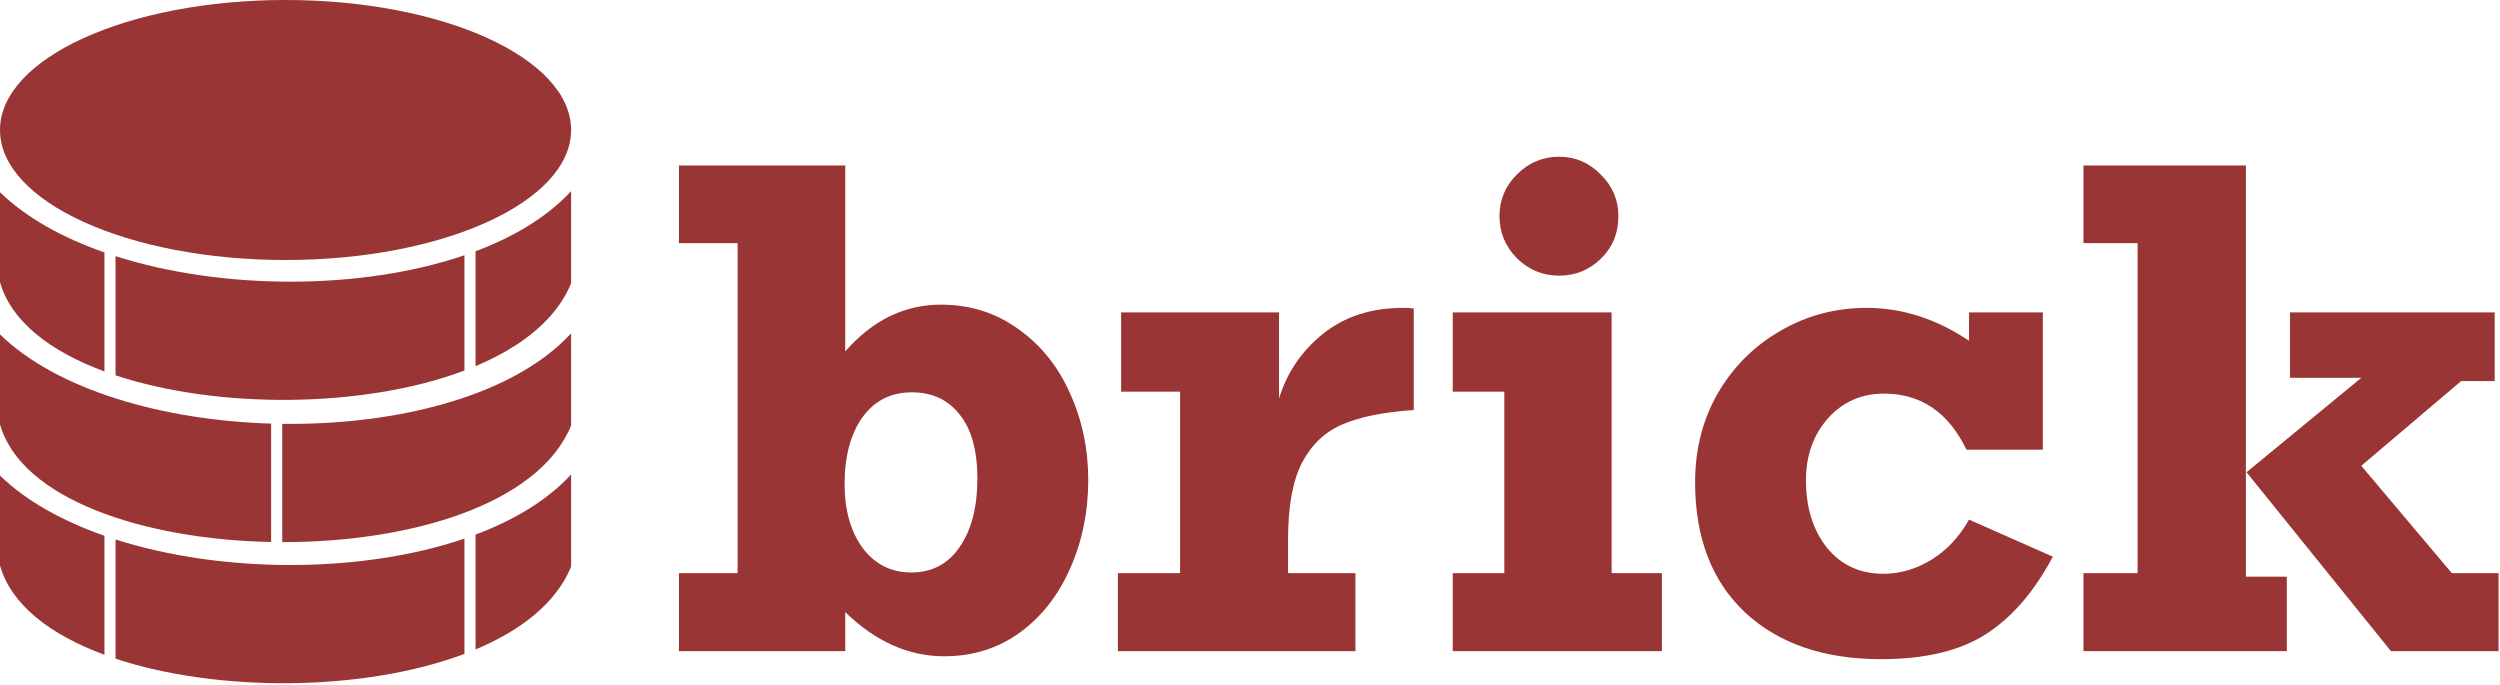
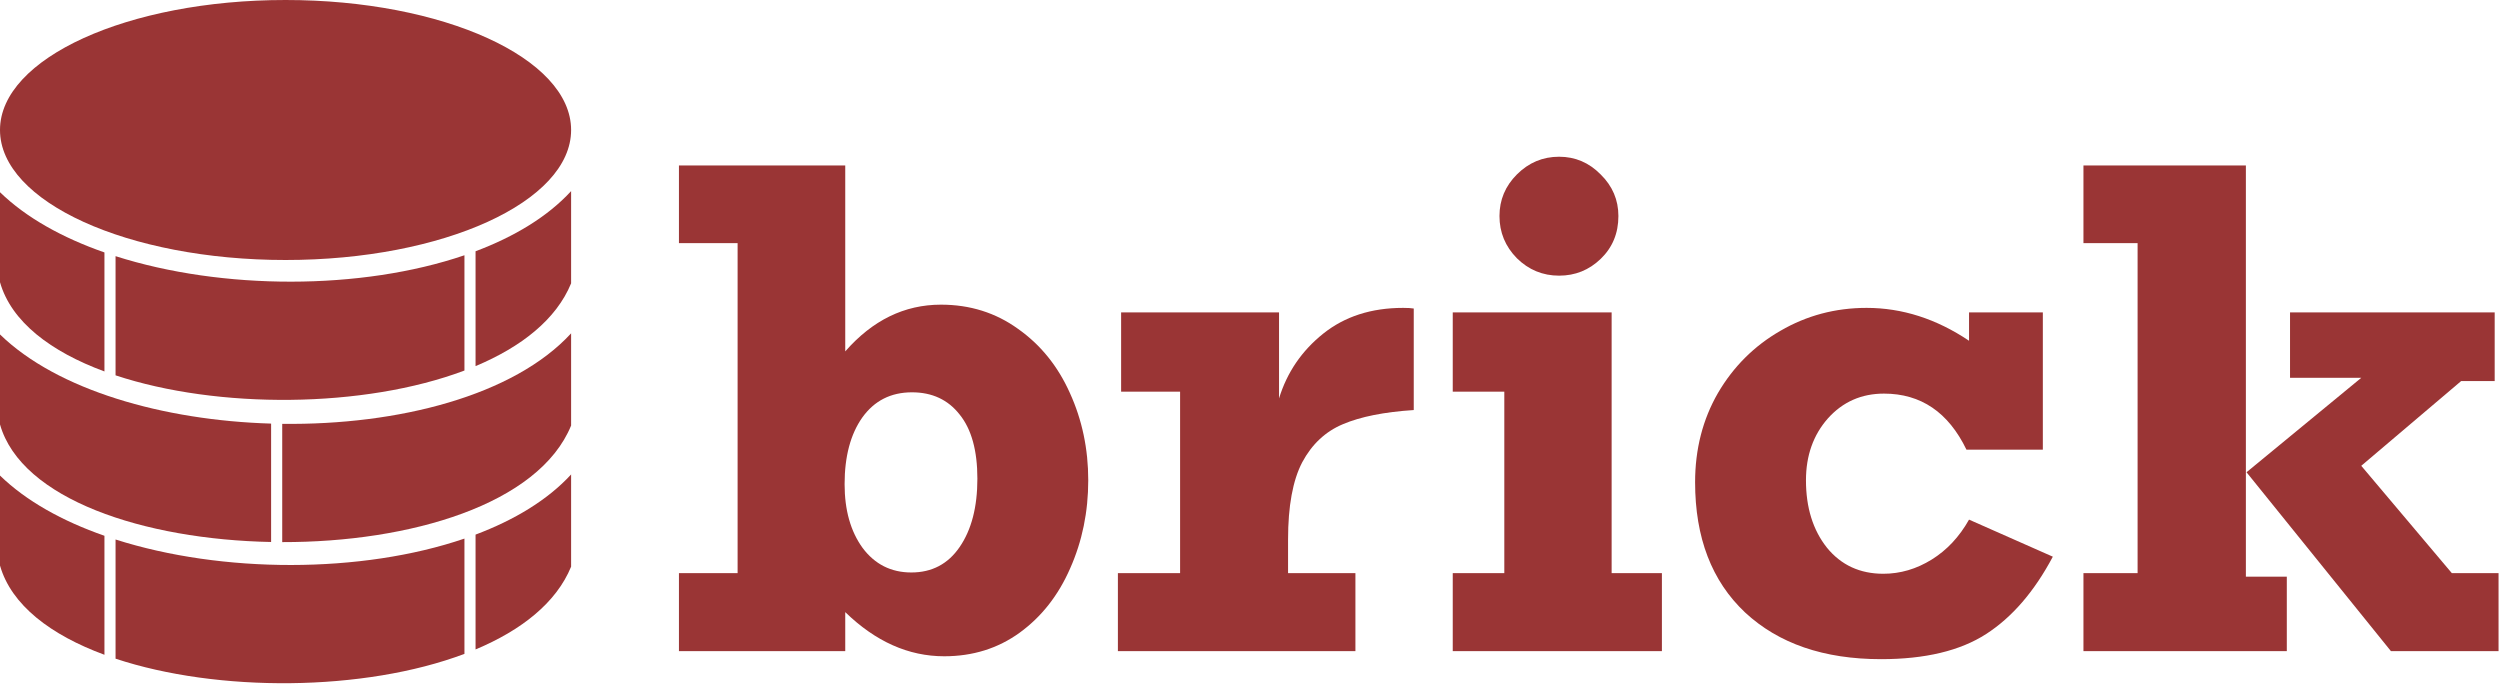
- <svg xmlns="http://www.w3.org/2000/svg" width="1125" height="308" viewBox="0 0 1125 308" fill="none">
-   <path d="M257 58.5C257 90.809 199.469 117 128.5 117C57.531 117 0 90.809 0 58.5C0 26.191 57.531 0 128.5 0C199.469 0 257 26.191 257 58.5Z" fill="#9A3535" />
-   <path d="M214 240.571C231.541 233.972 246.475 224.963 257 213.5V255C250.345 271.242 234.608 283.616 214 292.255V240.571Z" fill="#9A3535" />
-   <path d="M47 241.1C28.117 234.507 11.781 225.457 0 214V254.5C5.071 272.313 22.889 285.764 47 294.652L47 241.1Z" fill="#9A3535" />
-   <path d="M52 242.77L52 296.4C97.913 311.62 163.674 311.322 209 294.243V242.364C162.583 258.207 99.976 258.084 52 242.77Z" fill="#9A3535" />
-   <path d="M0 150.5C25.829 175.618 73.556 189.169 122 190.62V243.898C64.842 242.799 9.596 224.71 0 191V150.5Z" fill="#9A3535" />
-   <path d="M257 150C231.256 178.038 179.135 191.393 127 190.727V243.951C184.399 244.058 242.44 227.036 257 191.5V150Z" fill="#9A3535" />
-   <path d="M0 86.5C11.781 97.957 28.117 107.007 47 113.6L47 167.152C22.889 158.264 5.071 144.813 0 127V86.5Z" fill="#9A3535" />
-   <path d="M209 114.864C162.583 130.707 99.976 130.584 52 115.27L52 168.9C97.913 184.12 163.674 183.822 209 166.743V114.864Z" fill="#9A3535" />
-   <path d="M214 113.071C231.541 106.472 246.475 97.463 257 86V127.5C250.345 143.742 234.608 156.116 214 164.755V113.071Z" fill="#9A3535" />
-   <path d="M423.433 137.096C436.485 137.096 448.039 140.722 458.094 147.973C468.246 155.128 476.029 164.748 481.444 176.834C486.955 188.919 489.71 202.02 489.71 216.136C489.71 230.348 487.003 243.546 481.589 255.728C476.271 267.91 468.681 277.579 458.82 284.733C449.054 291.791 437.742 295.32 424.883 295.32C408.834 295.32 393.993 288.698 380.36 275.452V293H305.526V257.904H331.921V109.396H305.526V74.445H380.36V158.125C392.639 144.106 406.997 137.096 423.433 137.096ZM410.091 257.613C419.372 257.613 426.624 253.794 431.845 246.156C437.162 238.422 439.821 228.173 439.821 215.411C439.821 202.745 437.162 193.125 431.845 186.55C426.624 179.879 419.469 176.544 410.381 176.544C400.905 176.544 393.461 180.314 388.046 187.856C382.729 195.397 380.07 205.404 380.07 217.876C380.07 229.575 382.777 239.147 388.191 246.591C393.702 253.939 401.002 257.613 410.091 257.613Z" fill="#9A3535" />
-   <path d="M636.187 138.837V184.52C622.845 185.39 612.209 187.517 604.281 190.901C596.45 194.188 590.359 199.893 586.008 208.014C581.754 216.136 579.627 227.738 579.627 242.821V257.904H609.937V293H503.053V257.904H531.043V176.253H504.503V140.577H575.566V179.299C579.143 167.6 585.766 157.883 595.435 150.149C605.103 142.414 617.092 138.547 631.401 138.547C633.528 138.547 635.124 138.643 636.187 138.837Z" fill="#9A3535" />
-   <path d="M728.279 97.214C728.279 104.949 725.62 111.378 720.303 116.502C715.082 121.53 708.846 124.044 701.594 124.044C694.246 124.044 687.913 121.433 682.596 116.212C677.375 110.895 674.764 104.562 674.764 97.214C674.764 89.963 677.375 83.726 682.596 78.505C687.913 73.188 694.246 70.529 701.594 70.529C708.846 70.529 715.082 73.188 720.303 78.505C725.62 83.726 728.279 89.963 728.279 97.214ZM747.858 257.904V293H653.735V257.904H676.94V176.253H653.735V140.577H725.234V257.904H747.858Z" fill="#9A3535" />
-   <path d="M886.068 153.339V140.577H919.279V202.358H884.908C876.787 185.535 864.411 177.124 847.781 177.124C837.629 177.124 829.218 180.846 822.547 188.291C815.972 195.735 812.685 205.017 812.685 216.136C812.685 228.415 815.827 238.518 822.112 246.446C828.493 254.278 836.953 258.194 847.491 258.194C855.129 258.194 862.381 256.067 869.245 251.812C876.11 247.558 881.717 241.564 886.068 233.829L923.775 250.507C915.46 266.17 905.454 277.772 893.755 285.314C882.056 292.855 866.296 296.626 846.476 296.626C820.758 296.626 800.357 289.616 785.275 275.597C770.289 261.481 762.796 241.951 762.796 217.006C762.796 202.117 766.228 188.726 773.092 176.834C780.054 164.941 789.432 155.611 801.228 148.843C813.023 141.979 825.931 138.547 839.95 138.547C855.999 138.547 871.372 143.477 886.068 153.339Z" fill="#9A3535" />
-   <path d="M1029.06 259.499V293H937.553V257.904H961.917V109.396H937.553V74.445H1010.65V259.499H1029.06ZM1030.51 140.577H1122.61V171.468H1107.52L1062.57 209.61L1103.32 257.904H1124.35V293H1075.91L1010.94 212.51L1062.57 170.017H1030.51V140.577Z" fill="#9A3535" />
+ <svg xmlns="http://www.w3.org/2000/svg" width="550" height="151" viewBox="0 0 550 151" fill="none">
+   <path d="M125.644 28.6C125.644 44.395 97.518 57.2 62.822 57.2C28.127 57.2 0 44.395 0 28.6C0 12.805 28.127 0 62.822 0C97.518 0 125.644 12.805 125.644 28.6Z" fill="#9A3535" />
+   <path d="M104.622 117.613C113.198 114.386 120.499 109.982 125.644 104.378V124.667C122.391 132.607 114.697 138.657 104.622 142.88V117.613Z" fill="#9A3535" />
+   <path d="M22.978 117.871C13.746 114.648 5.76 110.223 0 104.622V124.422C2.479 133.131 11.19 139.707 22.978 144.052L22.978 117.871Z" fill="#9A3535" />
+   <path d="M25.422 118.688L25.422 144.907C47.869 152.348 80.018 152.202 102.178 143.852V118.489C79.485 126.234 48.877 126.174 25.422 118.688Z" fill="#9A3535" />
+   <path d="M0 73.578C12.627 85.858 35.961 92.483 59.644 93.192V119.239C31.701 118.702 4.691 109.858 0 93.378V73.578Z" fill="#9A3535" />
+   <path d="M125.644 73.333C113.059 87.041 87.577 93.57 62.089 93.244V119.265C90.151 119.317 118.526 110.995 125.644 93.622V73.333Z" fill="#9A3535" />
+   <path d="M0 42.289C5.76 47.89 13.746 52.314 22.978 55.538L22.978 81.719C11.19 77.374 2.479 70.797 0 62.089V42.289Z" fill="#9A3535" />
+   <path d="M102.178 56.156C79.485 63.901 48.877 63.841 25.422 56.354L25.422 82.573C47.869 90.014 80.018 89.868 102.178 81.519V56.156Z" fill="#9A3535" />
+   <path d="M104.622 55.279C113.198 52.053 120.499 47.648 125.644 42.044V62.333C122.391 70.274 114.697 76.323 104.622 80.547V55.279Z" fill="#9A3535" />
+   <path d="M207.012 67.025C213.393 67.025 219.041 68.797 223.957 72.343C228.92 75.84 232.725 80.543 235.372 86.452C238.067 92.361 239.414 98.765 239.414 105.666C239.414 112.615 238.09 119.067 235.443 125.023C232.844 130.978 229.133 135.705 224.312 139.203C219.538 142.654 214.007 144.379 207.721 144.379C199.874 144.379 192.619 141.141 185.954 134.665V143.244H149.368V126.086H162.273V53.483H149.368V36.395H185.954V77.306C191.957 70.452 198.976 67.025 207.012 67.025ZM200.489 125.944C205.026 125.944 208.572 124.077 211.124 120.343C213.724 116.562 215.024 111.551 215.024 105.312C215.024 99.12 213.724 94.417 211.124 91.202C208.572 87.941 205.074 86.31 200.631 86.31C195.998 86.31 192.359 88.154 189.712 91.841C187.112 95.527 185.812 100.42 185.812 106.517C185.812 112.237 187.136 116.916 189.783 120.556C192.477 124.148 196.046 125.944 200.489 125.944Z" fill="#9A3535" />
+   <path d="M311.025 67.876V90.21C304.502 90.635 299.302 91.675 295.426 93.329C291.598 94.937 288.62 97.725 286.493 101.696C284.413 105.666 283.373 111.339 283.373 118.712V126.086H298.192V143.244H245.937V126.086H259.621V86.168H246.646V68.727H281.388V87.657C283.137 81.938 286.375 77.188 291.101 73.406C295.828 69.625 301.689 67.734 308.685 67.734C309.725 67.734 310.505 67.781 311.025 67.876Z" fill="#9A3535" />
+   <path d="M356.048 47.527C356.048 51.308 354.748 54.452 352.148 56.957C349.596 59.415 346.547 60.644 343.002 60.644C339.409 60.644 336.313 59.367 333.714 56.815C331.161 54.215 329.885 51.119 329.885 47.527C329.885 43.982 331.161 40.933 333.714 38.38C336.313 35.781 339.409 34.481 343.002 34.481C346.547 34.481 349.596 35.781 352.148 38.38C354.748 40.933 356.048 43.982 356.048 47.527ZM365.619 126.086V143.244H319.604V126.086H330.948V86.168H319.604V68.727H354.559V126.086H365.619Z" fill="#9A3535" />
+   <path d="M433.189 74.966V68.727H449.426V98.931H432.622C428.651 90.706 422.601 86.594 414.471 86.594C409.508 86.594 405.395 88.414 402.134 92.053C398.92 95.693 397.313 100.231 397.313 105.666C397.313 111.669 398.849 116.609 401.921 120.485C405.041 124.314 409.177 126.228 414.329 126.228C418.063 126.228 421.608 125.188 424.964 123.108C428.32 121.028 431.062 118.098 433.189 114.316L451.623 122.47C447.558 130.128 442.666 135.8 436.947 139.487C431.227 143.174 423.523 145.017 413.833 145.017C401.259 145.017 391.286 141.59 383.912 134.736C376.586 127.835 372.922 118.287 372.922 106.092C372.922 98.812 374.6 92.266 377.956 86.452C381.36 80.638 385.945 76.077 391.711 72.768C397.478 69.412 403.788 67.734 410.642 67.734C418.489 67.734 426.004 70.144 433.189 74.966Z" fill="#9A3535" />
+   <path d="M503.098 126.866V143.244H458.359V126.086H470.271V53.483H458.359V36.395H494.094V126.866H503.098ZM503.807 68.727H548.83V83.829H541.456L519.477 102.476L539.4 126.086H549.681V143.244H526L494.236 103.894L519.477 83.12H503.807V68.727Z" fill="#9A3535" />
</svg>
